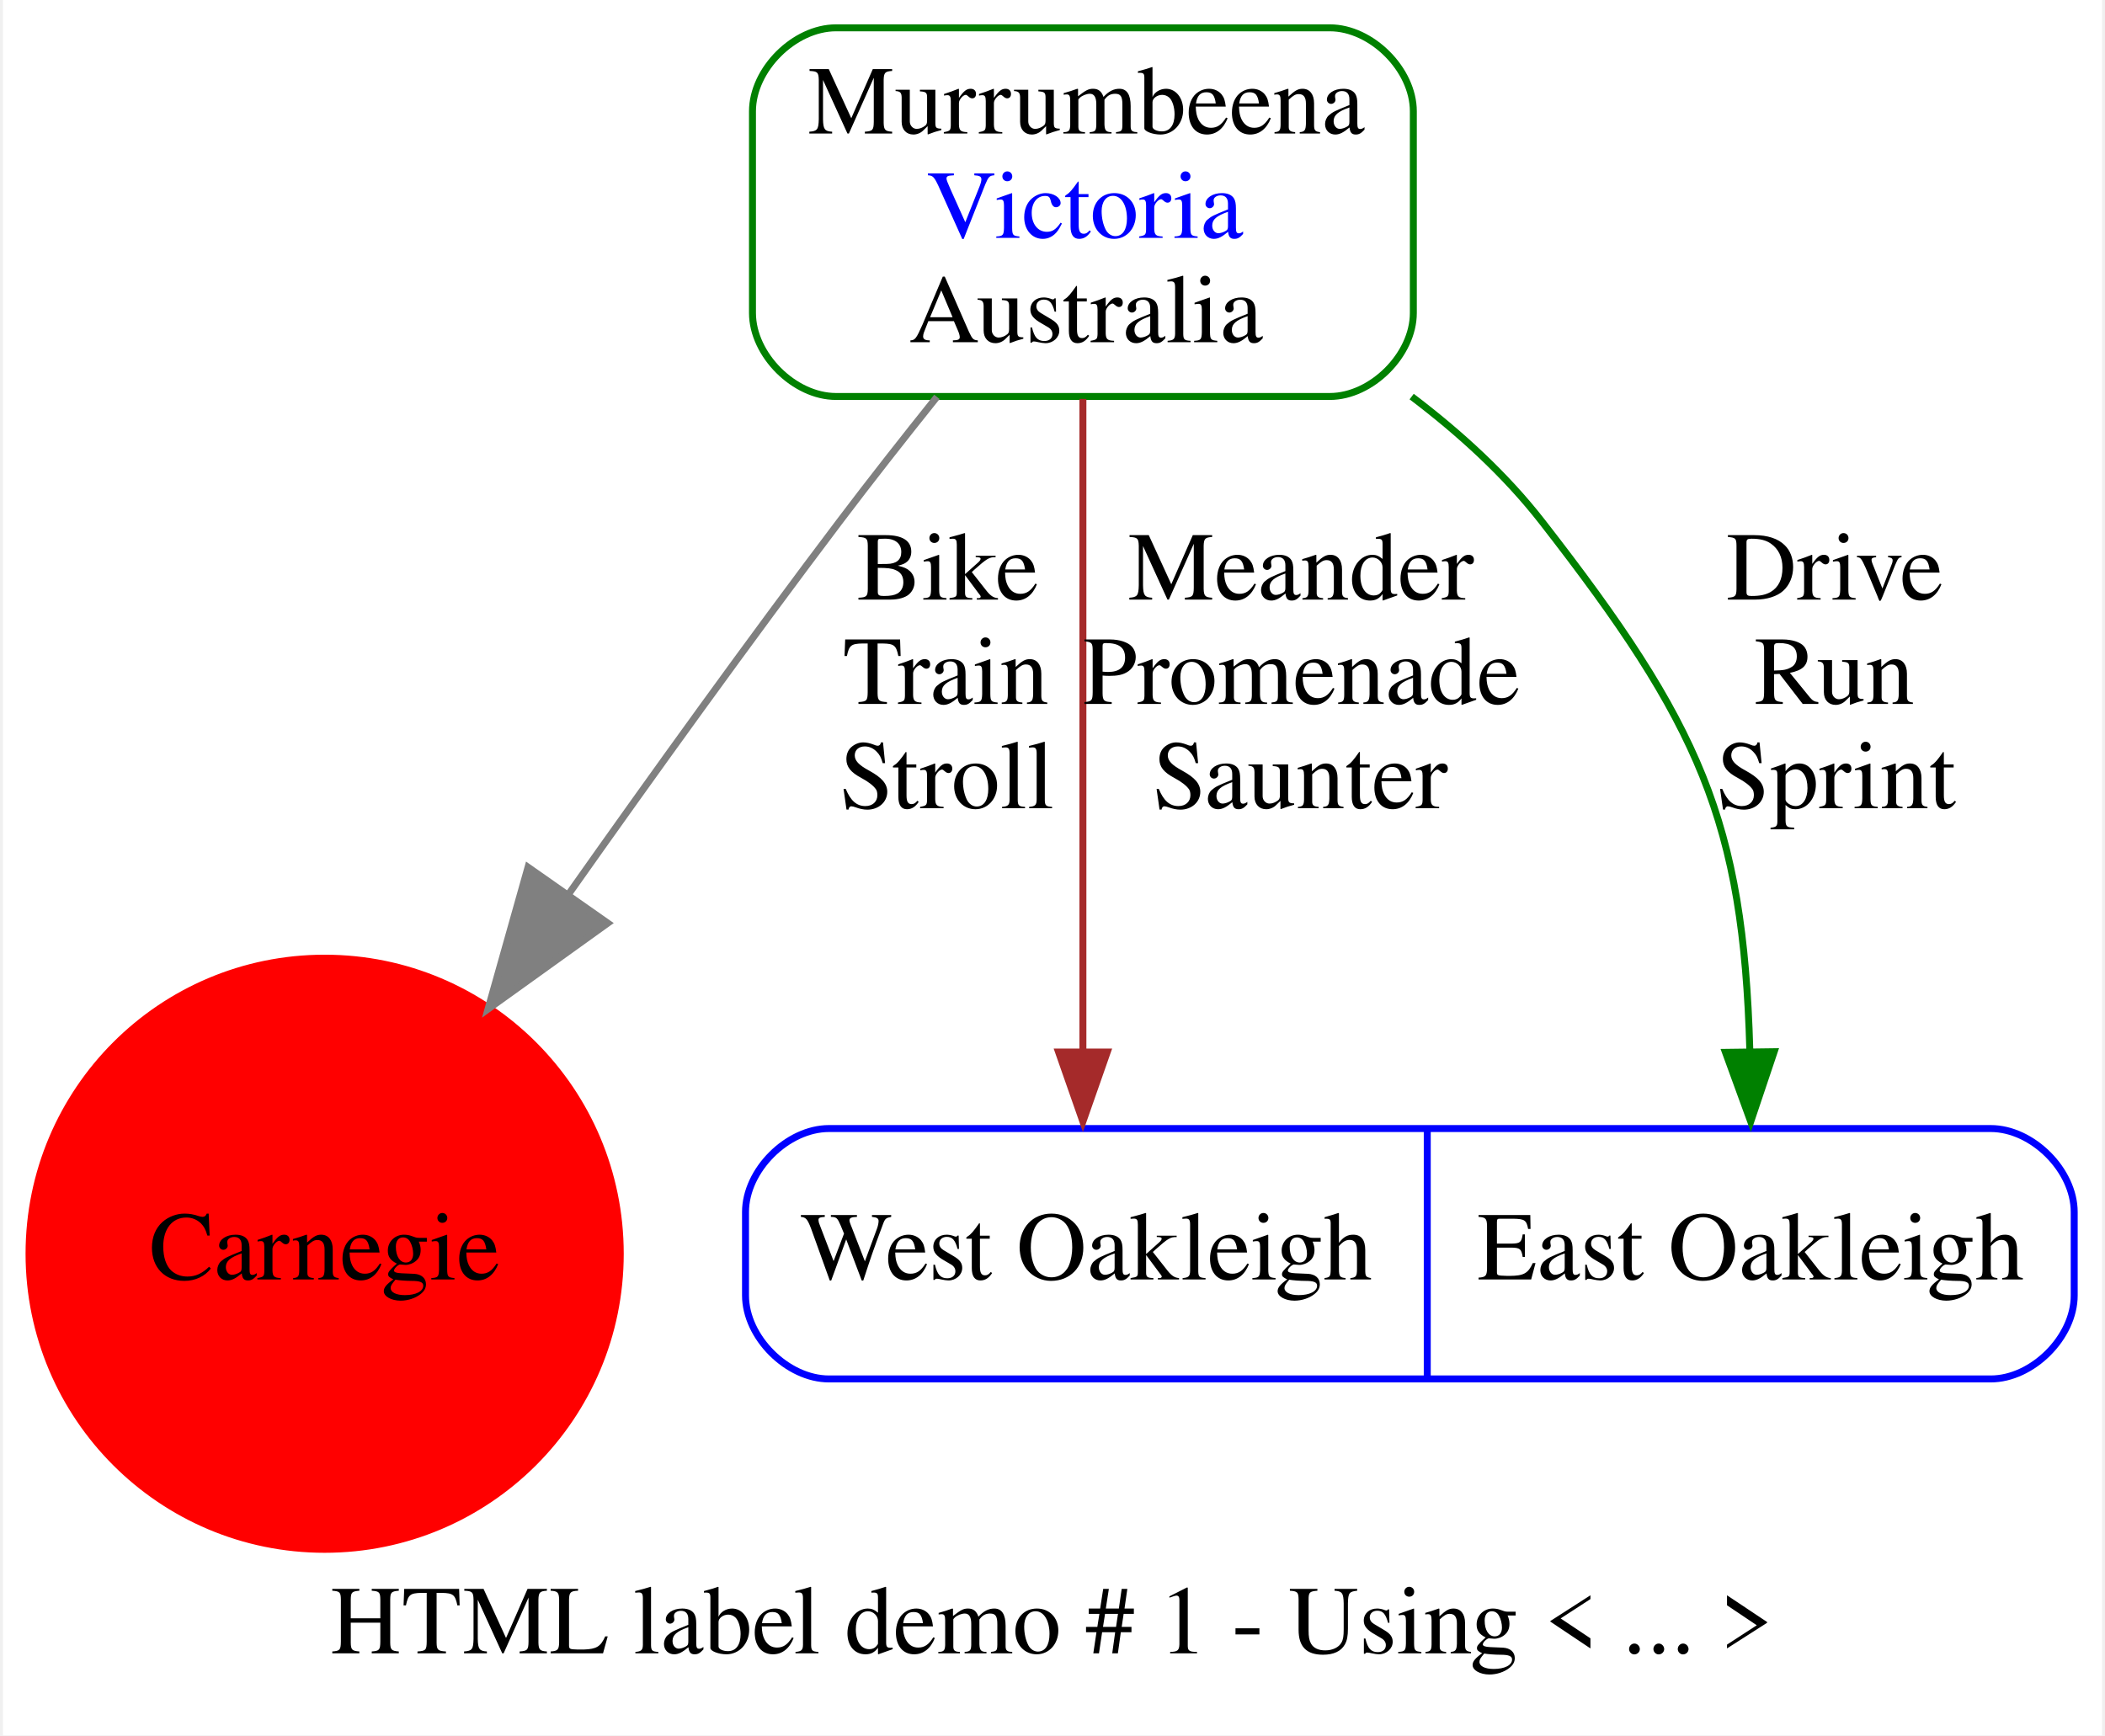
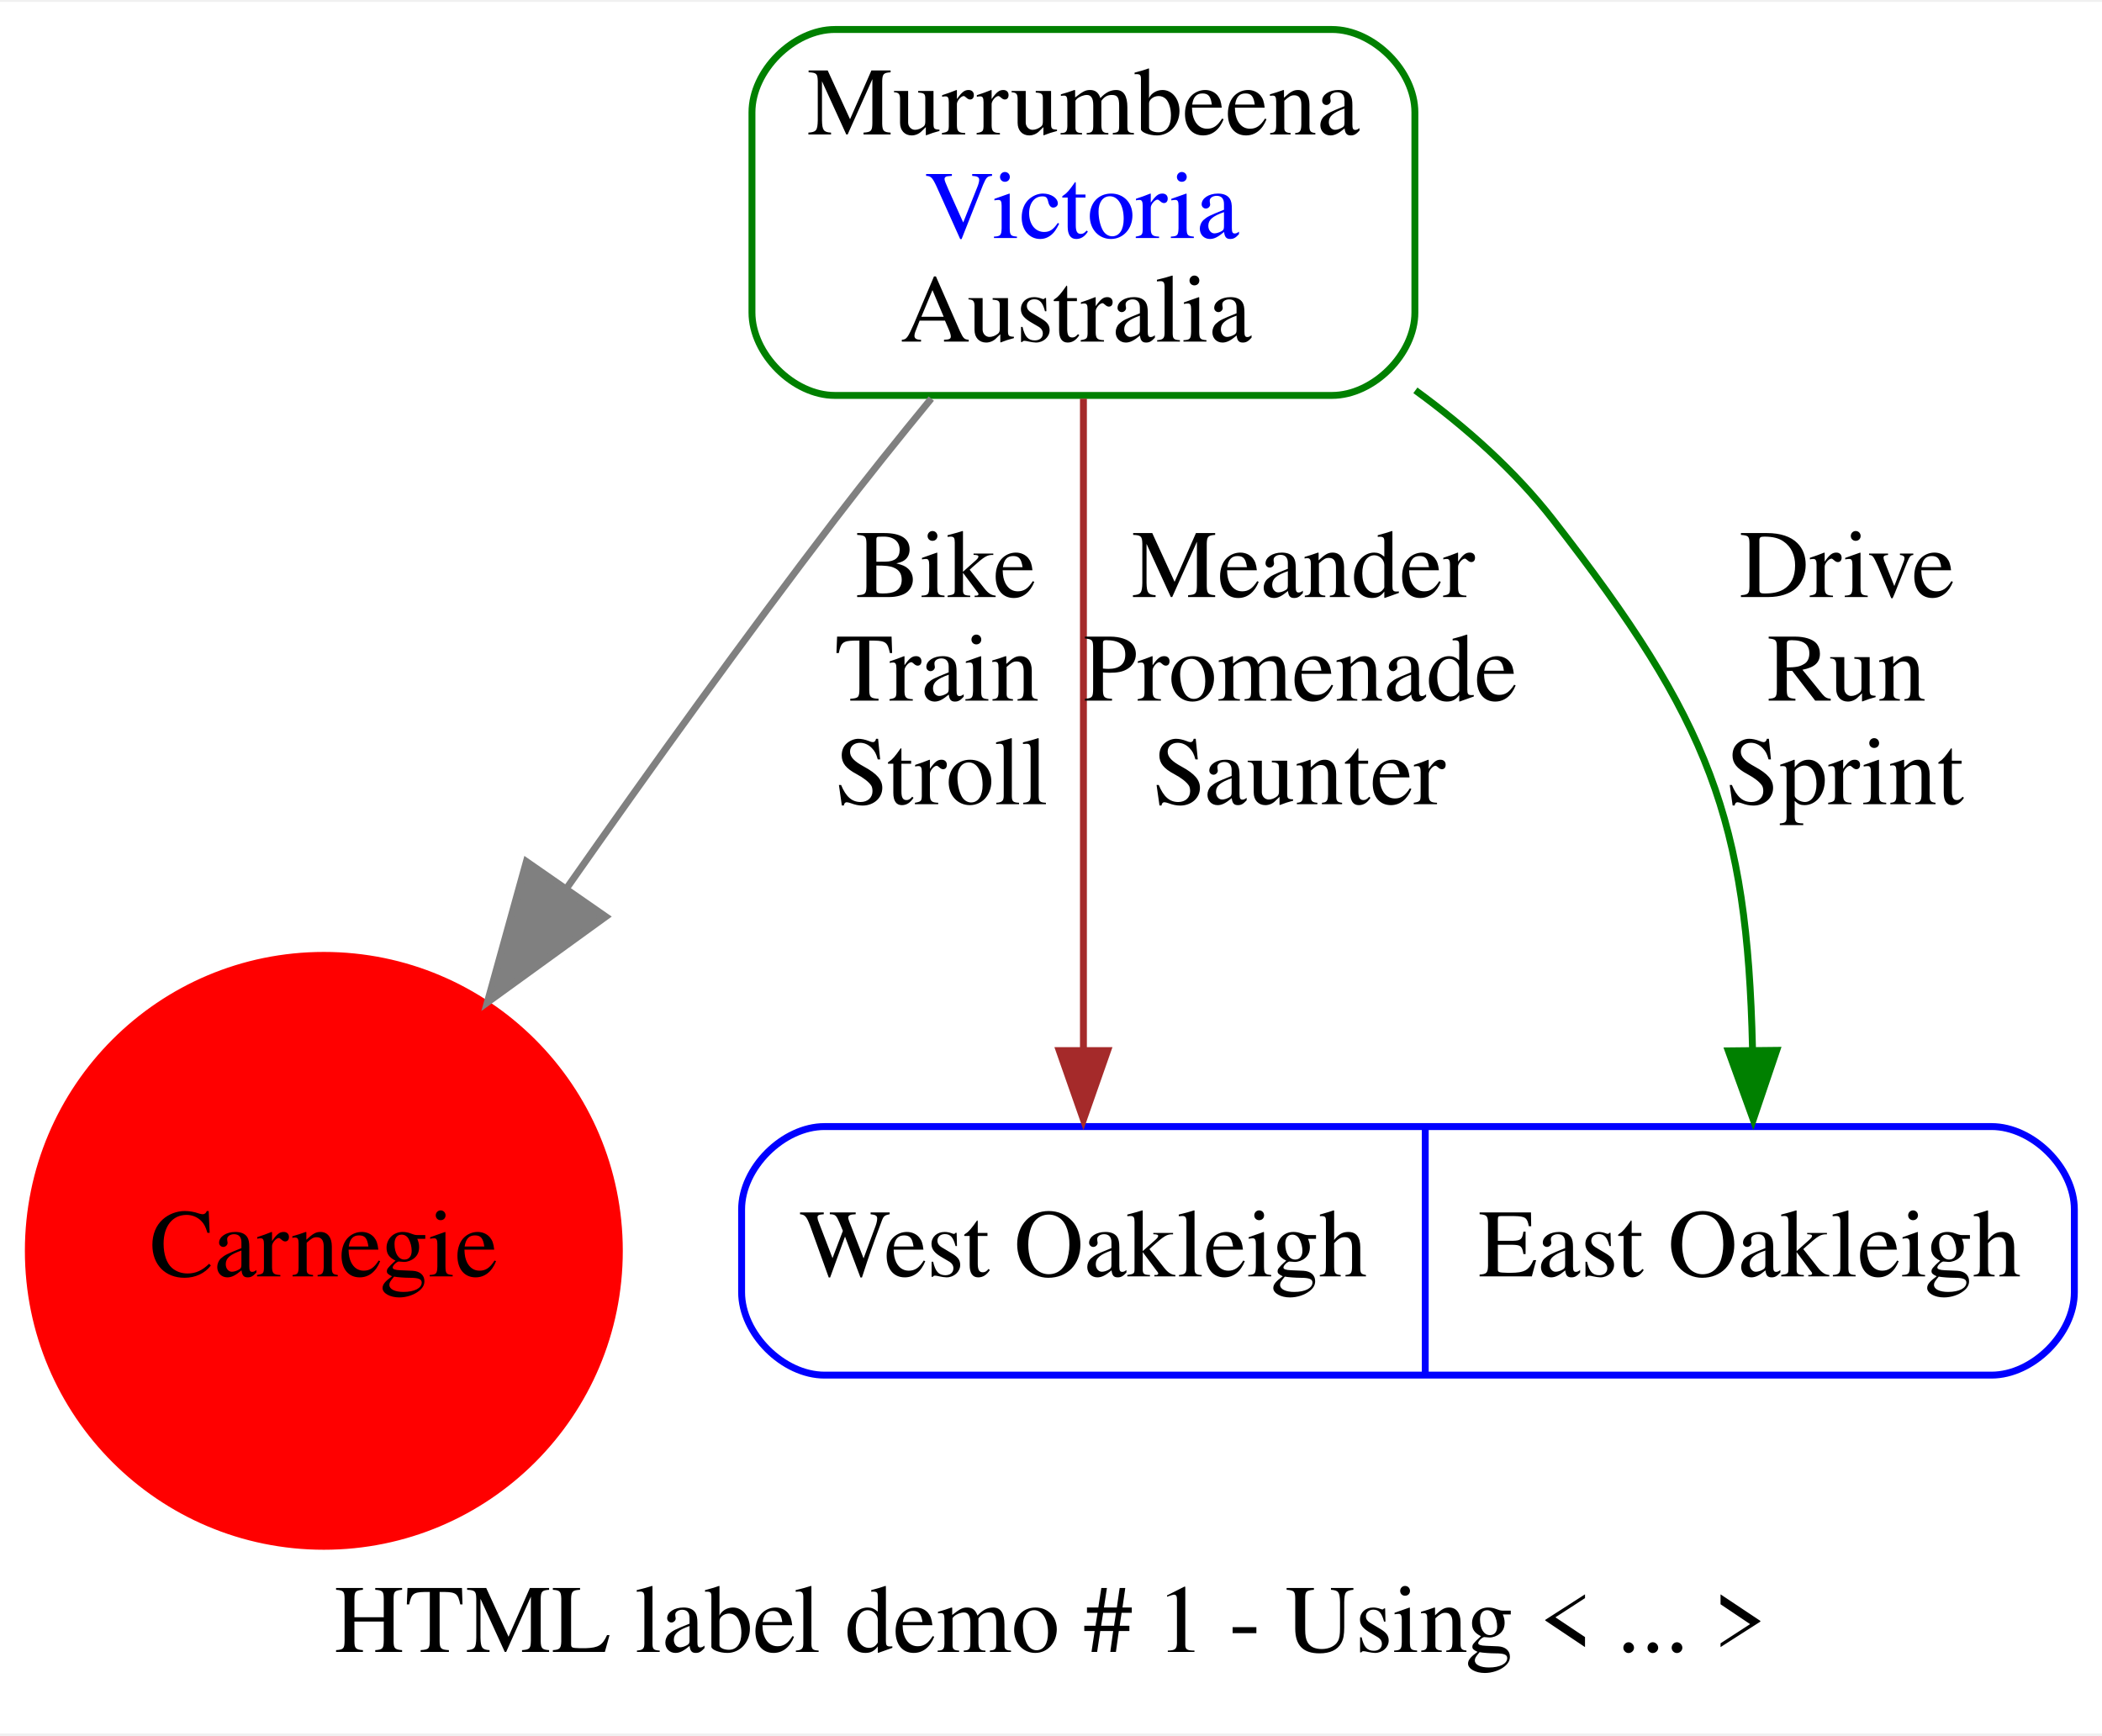
- <svg xmlns="http://www.w3.org/2000/svg" width="302pt" height="249pt" viewBox="0.00 0.00 301.75 249.49">
-   <g id="graph0" class="graph" transform="scale(1 1) rotate(0) translate(4 245.493)">
-     <polygon fill="white" stroke="none" points="-4,4 -4,-245.493 297.746,-245.493 297.746,4 -4,4" />
-     <text text-anchor="middle" x="146.873" y="-7.8" font-family="Times,serif" font-size="14.00">HTML label demo # 1 - Using &lt; ... &gt;</text>
+ <svg xmlns="http://www.w3.org/2000/svg" width="304pt" height="251pt" viewBox="0.00 0.00 304.40 250.79">
+   <g id="graph0" class="graph" transform="scale(1 1) rotate(0) translate(4 246.792)">
+     <polygon fill="white" stroke="none" points="-4,4 -4,-246.792 300.396,-246.792 300.396,4 -4,4" />
+     <text text-anchor="middle" x="148.198" y="-7.8" font-family="Times,serif" font-size="14.00">HTML label demo # 1 - Using &lt; ... &gt;</text>
    <g id="node1" class="node">
-       <ellipse fill="red" stroke="red" cx="42.246" cy="-65.246" rx="42.494" ry="42.494" />
-       <text text-anchor="middle" x="42.246" y="-61.546" font-family="Times,serif" font-size="14.00">Carnegie</text>
+       <ellipse fill="red" stroke="red" cx="42.896" cy="-65.896" rx="42.793" ry="42.793" />
+       <text text-anchor="middle" x="42.896" y="-62.196" font-family="Times,serif" font-size="14.00">Carnegie</text>
    </g>
    <g id="node2" class="node">
-       <path fill="none" stroke="green" d="M186.746,-241.493C186.746,-241.493 115.746,-241.493 115.746,-241.493 109.746,-241.493 103.746,-235.493 103.746,-229.493 103.746,-229.493 103.746,-200.493 103.746,-200.493 103.746,-194.493 109.746,-188.493 115.746,-188.493 115.746,-188.493 186.746,-188.493 186.746,-188.493 192.746,-188.493 198.746,-194.493 198.746,-200.493 198.746,-200.493 198.746,-229.493 198.746,-229.493 198.746,-235.493 192.746,-241.493 186.746,-241.493" />
-       <text text-anchor="start" x="111.746" y="-226.293" font-family="Times,serif" font-size="14.00">Murrumbeena</text>
-       <text text-anchor="start" x="128.746" y="-211.293" font-family="Times,serif" font-size="14.00" fill="#0000ff">Victoria</text>
-       <text text-anchor="start" x="126.246" y="-196.293" font-family="Times,serif" font-size="14.00">Australia</text>
+       <path fill="none" stroke="green" d="M188.896,-242.792C188.896,-242.792 116.896,-242.792 116.896,-242.792 110.896,-242.792 104.896,-236.792 104.896,-230.792 104.896,-230.792 104.896,-201.792 104.896,-201.792 104.896,-195.792 110.896,-189.792 116.896,-189.792 116.896,-189.792 188.896,-189.792 188.896,-189.792 194.896,-189.792 200.896,-195.792 200.896,-201.792 200.896,-201.792 200.896,-230.792 200.896,-230.792 200.896,-236.792 194.896,-242.792 188.896,-242.792" />
+       <text text-anchor="start" x="112.896" y="-227.592" font-family="Times,serif" font-size="14.00">Murrumbeena</text>
+       <text text-anchor="start" x="129.896" y="-212.592" font-family="Times,serif" font-size="14.00" fill="#0000ff">Victoria</text>
+       <text text-anchor="start" x="126.396" y="-197.592" font-family="Times,serif" font-size="14.00">Australia</text>
    </g>
    <g id="edge1" class="edge">
-       <path fill="none" stroke="grey" d="M130.259,-188.433C125.579,-182.59 120.689,-176.369 116.246,-170.493 103.263,-153.322 89.495,-134.198 77.401,-117.066" />
-       <polygon fill="grey" stroke="grey" points="82.945,-112.78 65.732,-100.422 71.482,-120.817 82.945,-112.78" />
-       <text text-anchor="start" x="118.746" y="-159.293" font-family="Times,serif" font-size="14.00">Bike</text>
-       <text text-anchor="start" x="116.746" y="-144.293" font-family="Times,serif" font-size="14.00">Train</text>
-       <text text-anchor="start" x="116.246" y="-129.293" font-family="Times,serif" font-size="14.00">Stroll</text>
+       <path fill="none" stroke="grey" d="M130.863,-189.333C126.17,-183.62 121.303,-177.555 116.896,-171.792 103.866,-154.754 90.174,-135.7 78.159,-118.555" />
+       <polygon fill="grey" stroke="grey" points="83.727,-114.3 66.568,-101.868 72.229,-122.288 83.727,-114.3" />
+       <text text-anchor="start" x="119.896" y="-160.592" font-family="Times,serif" font-size="14.00">Bike</text>
+       <text text-anchor="start" x="116.896" y="-145.592" font-family="Times,serif" font-size="14.00">Train</text>
+       <text text-anchor="start" x="116.896" y="-130.592" font-family="Times,serif" font-size="14.00">Stroll</text>
    </g>
    <g id="node3" class="node">
-       <path fill="none" stroke="blue" d="M114.746,-47.246C114.746,-47.246 281.746,-47.246 281.746,-47.246 287.746,-47.246 293.746,-53.246 293.746,-59.246 293.746,-59.246 293.746,-71.246 293.746,-71.246 293.746,-77.246 287.746,-83.246 281.746,-83.246 281.746,-83.246 114.746,-83.246 114.746,-83.246 108.746,-83.246 102.746,-77.246 102.746,-71.246 102.746,-71.246 102.746,-59.246 102.746,-59.246 102.746,-53.246 108.746,-47.246 114.746,-47.246" />
-       <text text-anchor="middle" x="151.746" y="-61.546" font-family="Times,serif" font-size="14.00">West Oakleigh</text>
-       <polyline fill="none" stroke="blue" points="200.746,-47.246 200.746,-83.246 " />
-       <text text-anchor="middle" x="247.246" y="-61.546" font-family="Times,serif" font-size="14.00">East Oakleigh</text>
+       <path fill="none" stroke="blue" d="M115.396,-47.896C115.396,-47.896 284.396,-47.896 284.396,-47.896 290.396,-47.896 296.396,-53.896 296.396,-59.896 296.396,-59.896 296.396,-71.896 296.396,-71.896 296.396,-77.896 290.396,-83.896 284.396,-83.896 284.396,-83.896 115.396,-83.896 115.396,-83.896 109.396,-83.896 103.396,-77.896 103.396,-71.896 103.396,-71.896 103.396,-59.896 103.396,-59.896 103.396,-53.896 109.396,-47.896 115.396,-47.896" />
+       <text text-anchor="middle" x="152.896" y="-62.196" font-family="Times,serif" font-size="14.00">West Oakleigh</text>
+       <polyline fill="none" stroke="blue" points="202.396,-47.896 202.396,-83.896 " />
+       <text text-anchor="middle" x="249.396" y="-62.196" font-family="Times,serif" font-size="14.00">East Oakleigh</text>
    </g>
    <g id="edge2" class="edge">
-       <path fill="none" stroke="brown" d="M151.246,-188.145C151.246,-164.414 151.246,-127.964 151.246,-94.514" />
-       <polygon fill="brown" stroke="brown" points="154.746,-94.246 151.246,-84.246 147.746,-94.246 154.746,-94.246" />
-       <text text-anchor="start" x="157.746" y="-159.293" font-family="Times,serif" font-size="14.00">Meander</text>
-       <text text-anchor="start" x="151.246" y="-144.293" font-family="Times,serif" font-size="14.00">Promenade</text>
-       <text text-anchor="start" x="161.246" y="-129.293" font-family="Times,serif" font-size="14.00">Saunter</text>
+       <path fill="none" stroke="brown" d="M152.896,-189.315C152.896,-165.465 152.896,-128.833 152.896,-95.215" />
+       <polygon fill="brown" stroke="brown" points="156.396,-94.896 152.896,-84.896 149.396,-94.896 156.396,-94.896" />
+       <text text-anchor="start" x="159.896" y="-160.592" font-family="Times,serif" font-size="14.00">Meander</text>
+       <text text-anchor="start" x="152.896" y="-145.592" font-family="Times,serif" font-size="14.00">Promenade</text>
+       <text text-anchor="start" x="162.896" y="-130.592" font-family="Times,serif" font-size="14.00">Saunter</text>
    </g>
    <g id="edge3" class="edge">
-       <path fill="none" stroke="green" d="M198.504,-188.479C205.454,-183.22 212.02,-177.207 217.246,-170.493 239.935,-141.343 246.175,-127.429 247.113,-94.565" />
-       <polygon fill="green" stroke="green" points="250.616,-94.291 247.246,-84.246 243.617,-94.2 250.616,-94.291" />
-       <text text-anchor="start" x="243.746" y="-159.293" font-family="Times,serif" font-size="14.00">Drive</text>
-       <text text-anchor="start" x="247.746" y="-144.293" font-family="Times,serif" font-size="14.00">Run</text>
-       <text text-anchor="start" x="242.246" y="-129.293" font-family="Times,serif" font-size="14.00">Sprint</text>
+       <path fill="none" stroke="green" d="M200.969,-190.529C208.377,-185.124 215.384,-178.868 220.896,-171.792 243.672,-142.561 249.012,-128.284 249.788,-95.257" />
+       <polygon fill="green" stroke="green" points="253.291,-94.932 249.896,-84.896 246.291,-94.859 253.291,-94.932" />
+       <text text-anchor="start" x="247.896" y="-160.592" font-family="Times,serif" font-size="14.00">Drive</text>
+       <text text-anchor="start" x="251.896" y="-145.592" font-family="Times,serif" font-size="14.00">Run</text>
+       <text text-anchor="start" x="245.896" y="-130.592" font-family="Times,serif" font-size="14.00">Sprint</text>
    </g>
  </g>
</svg>
